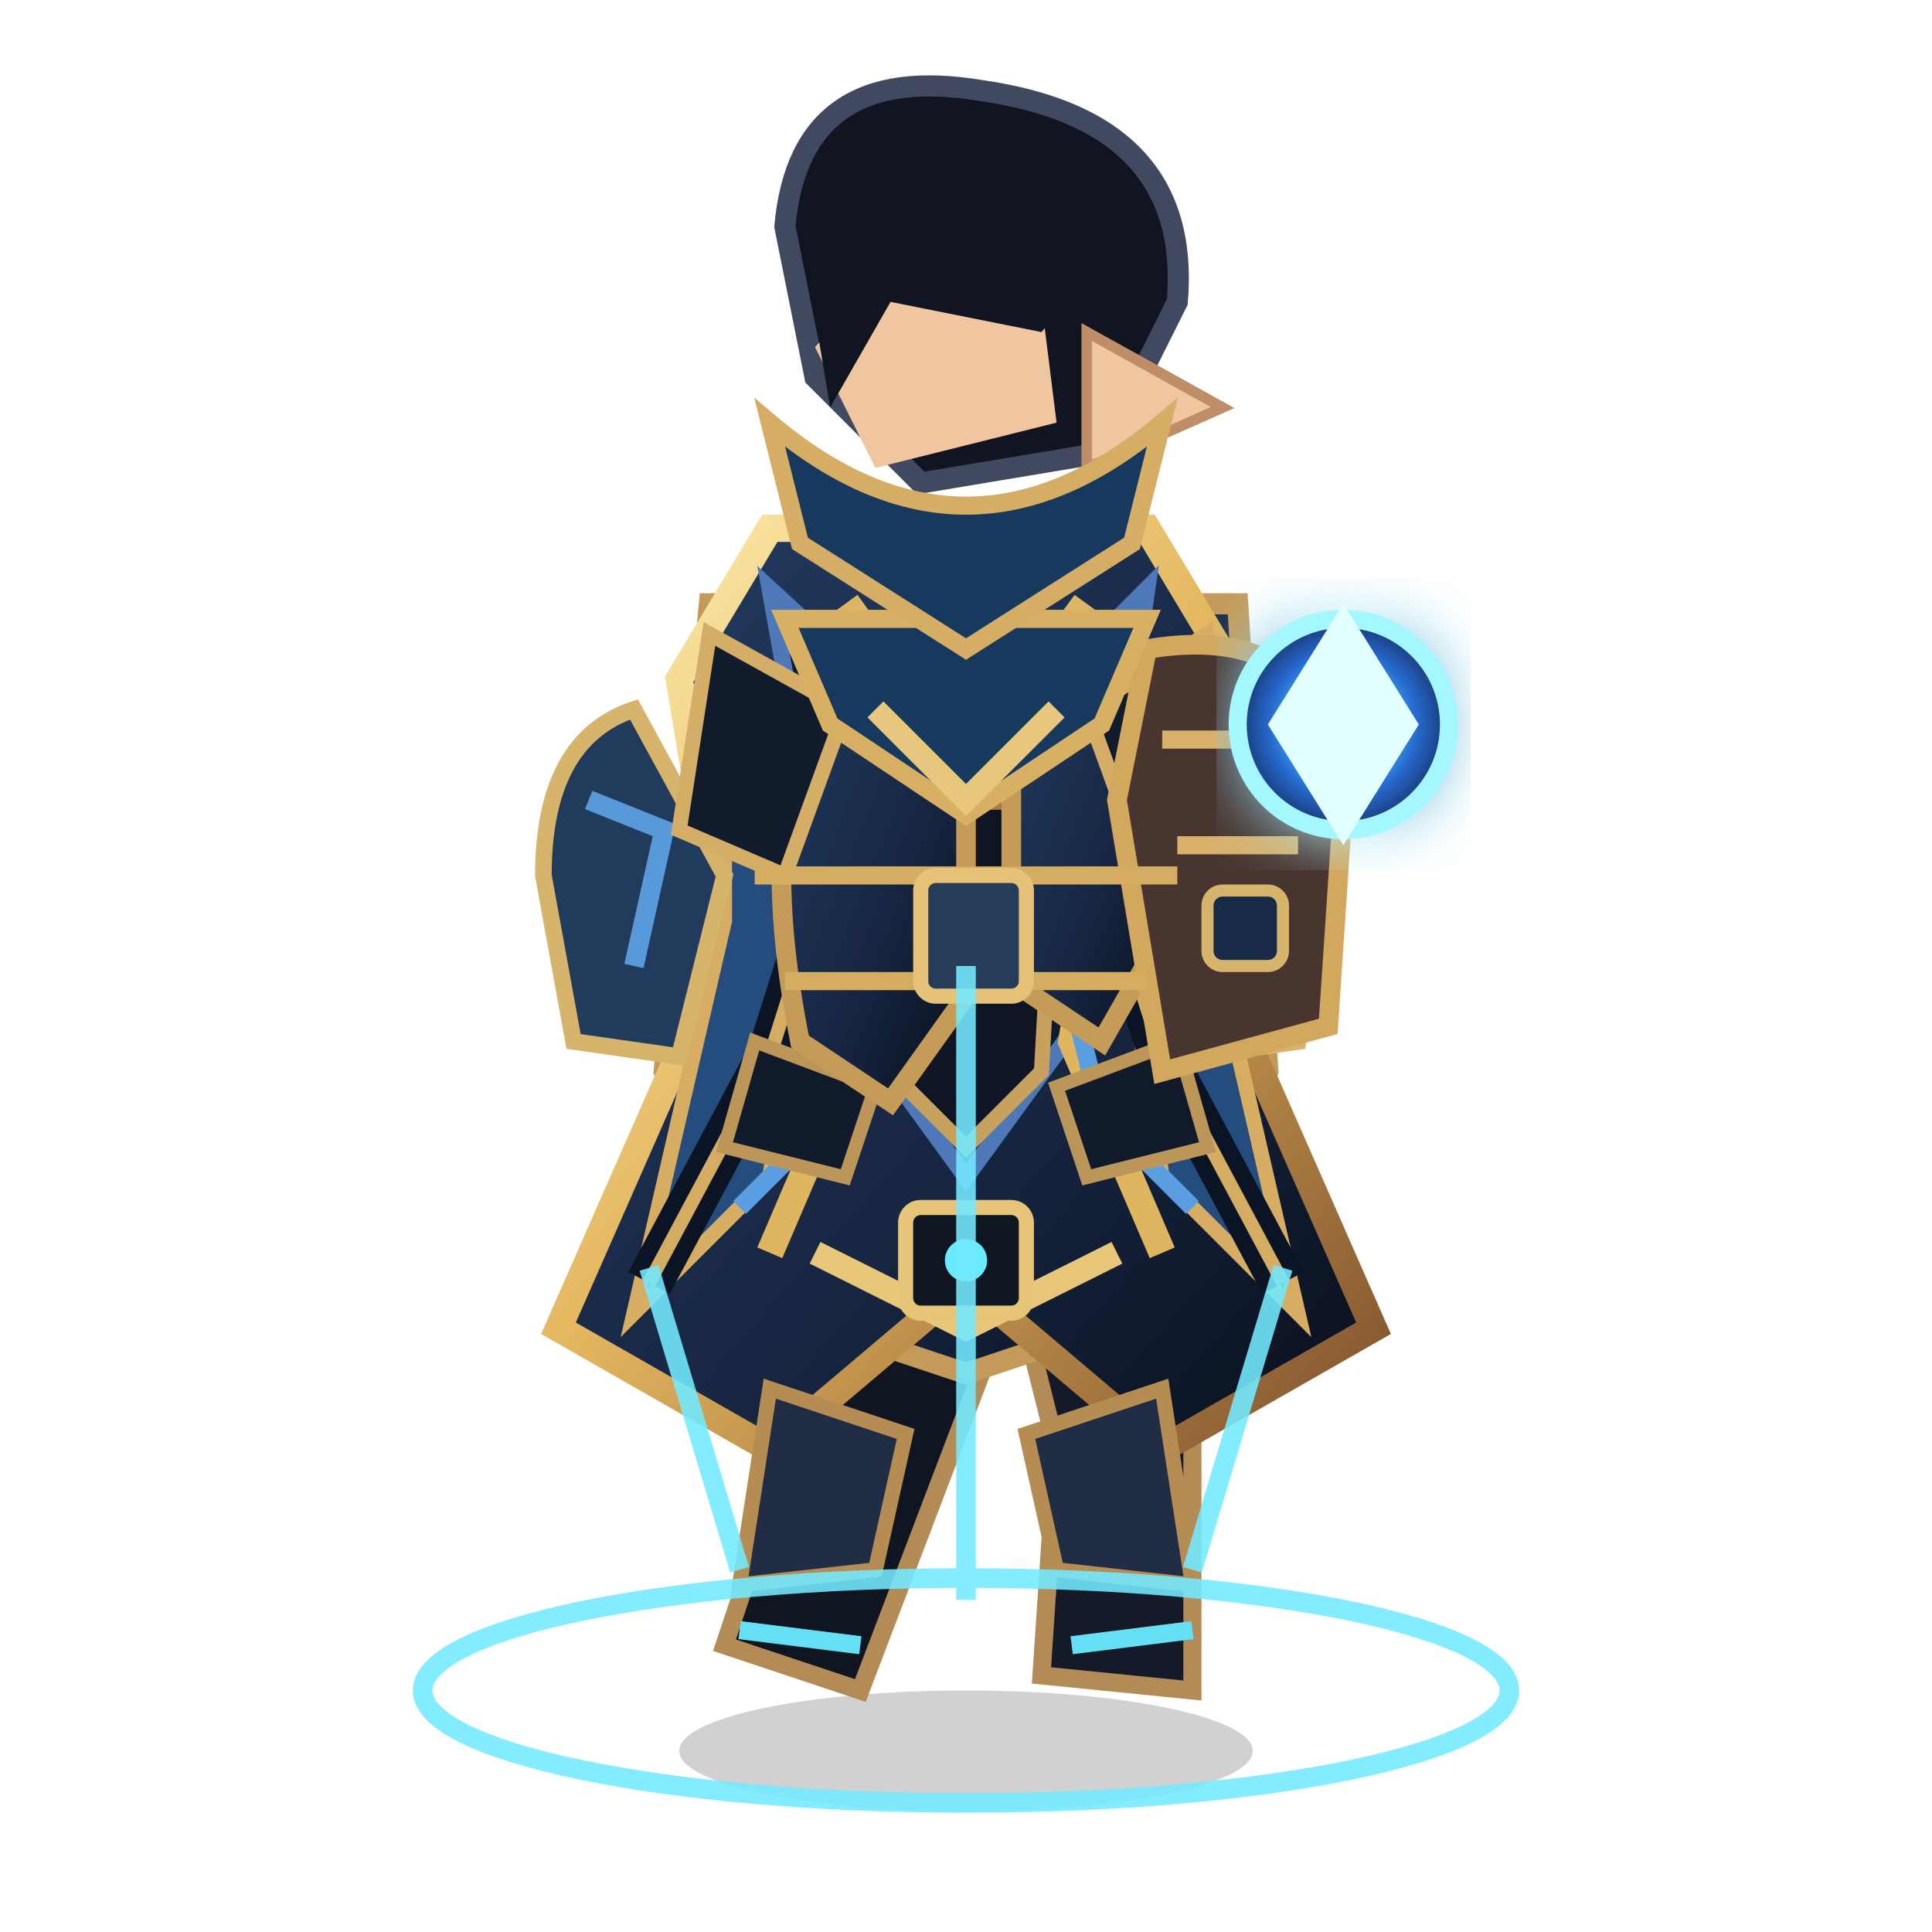
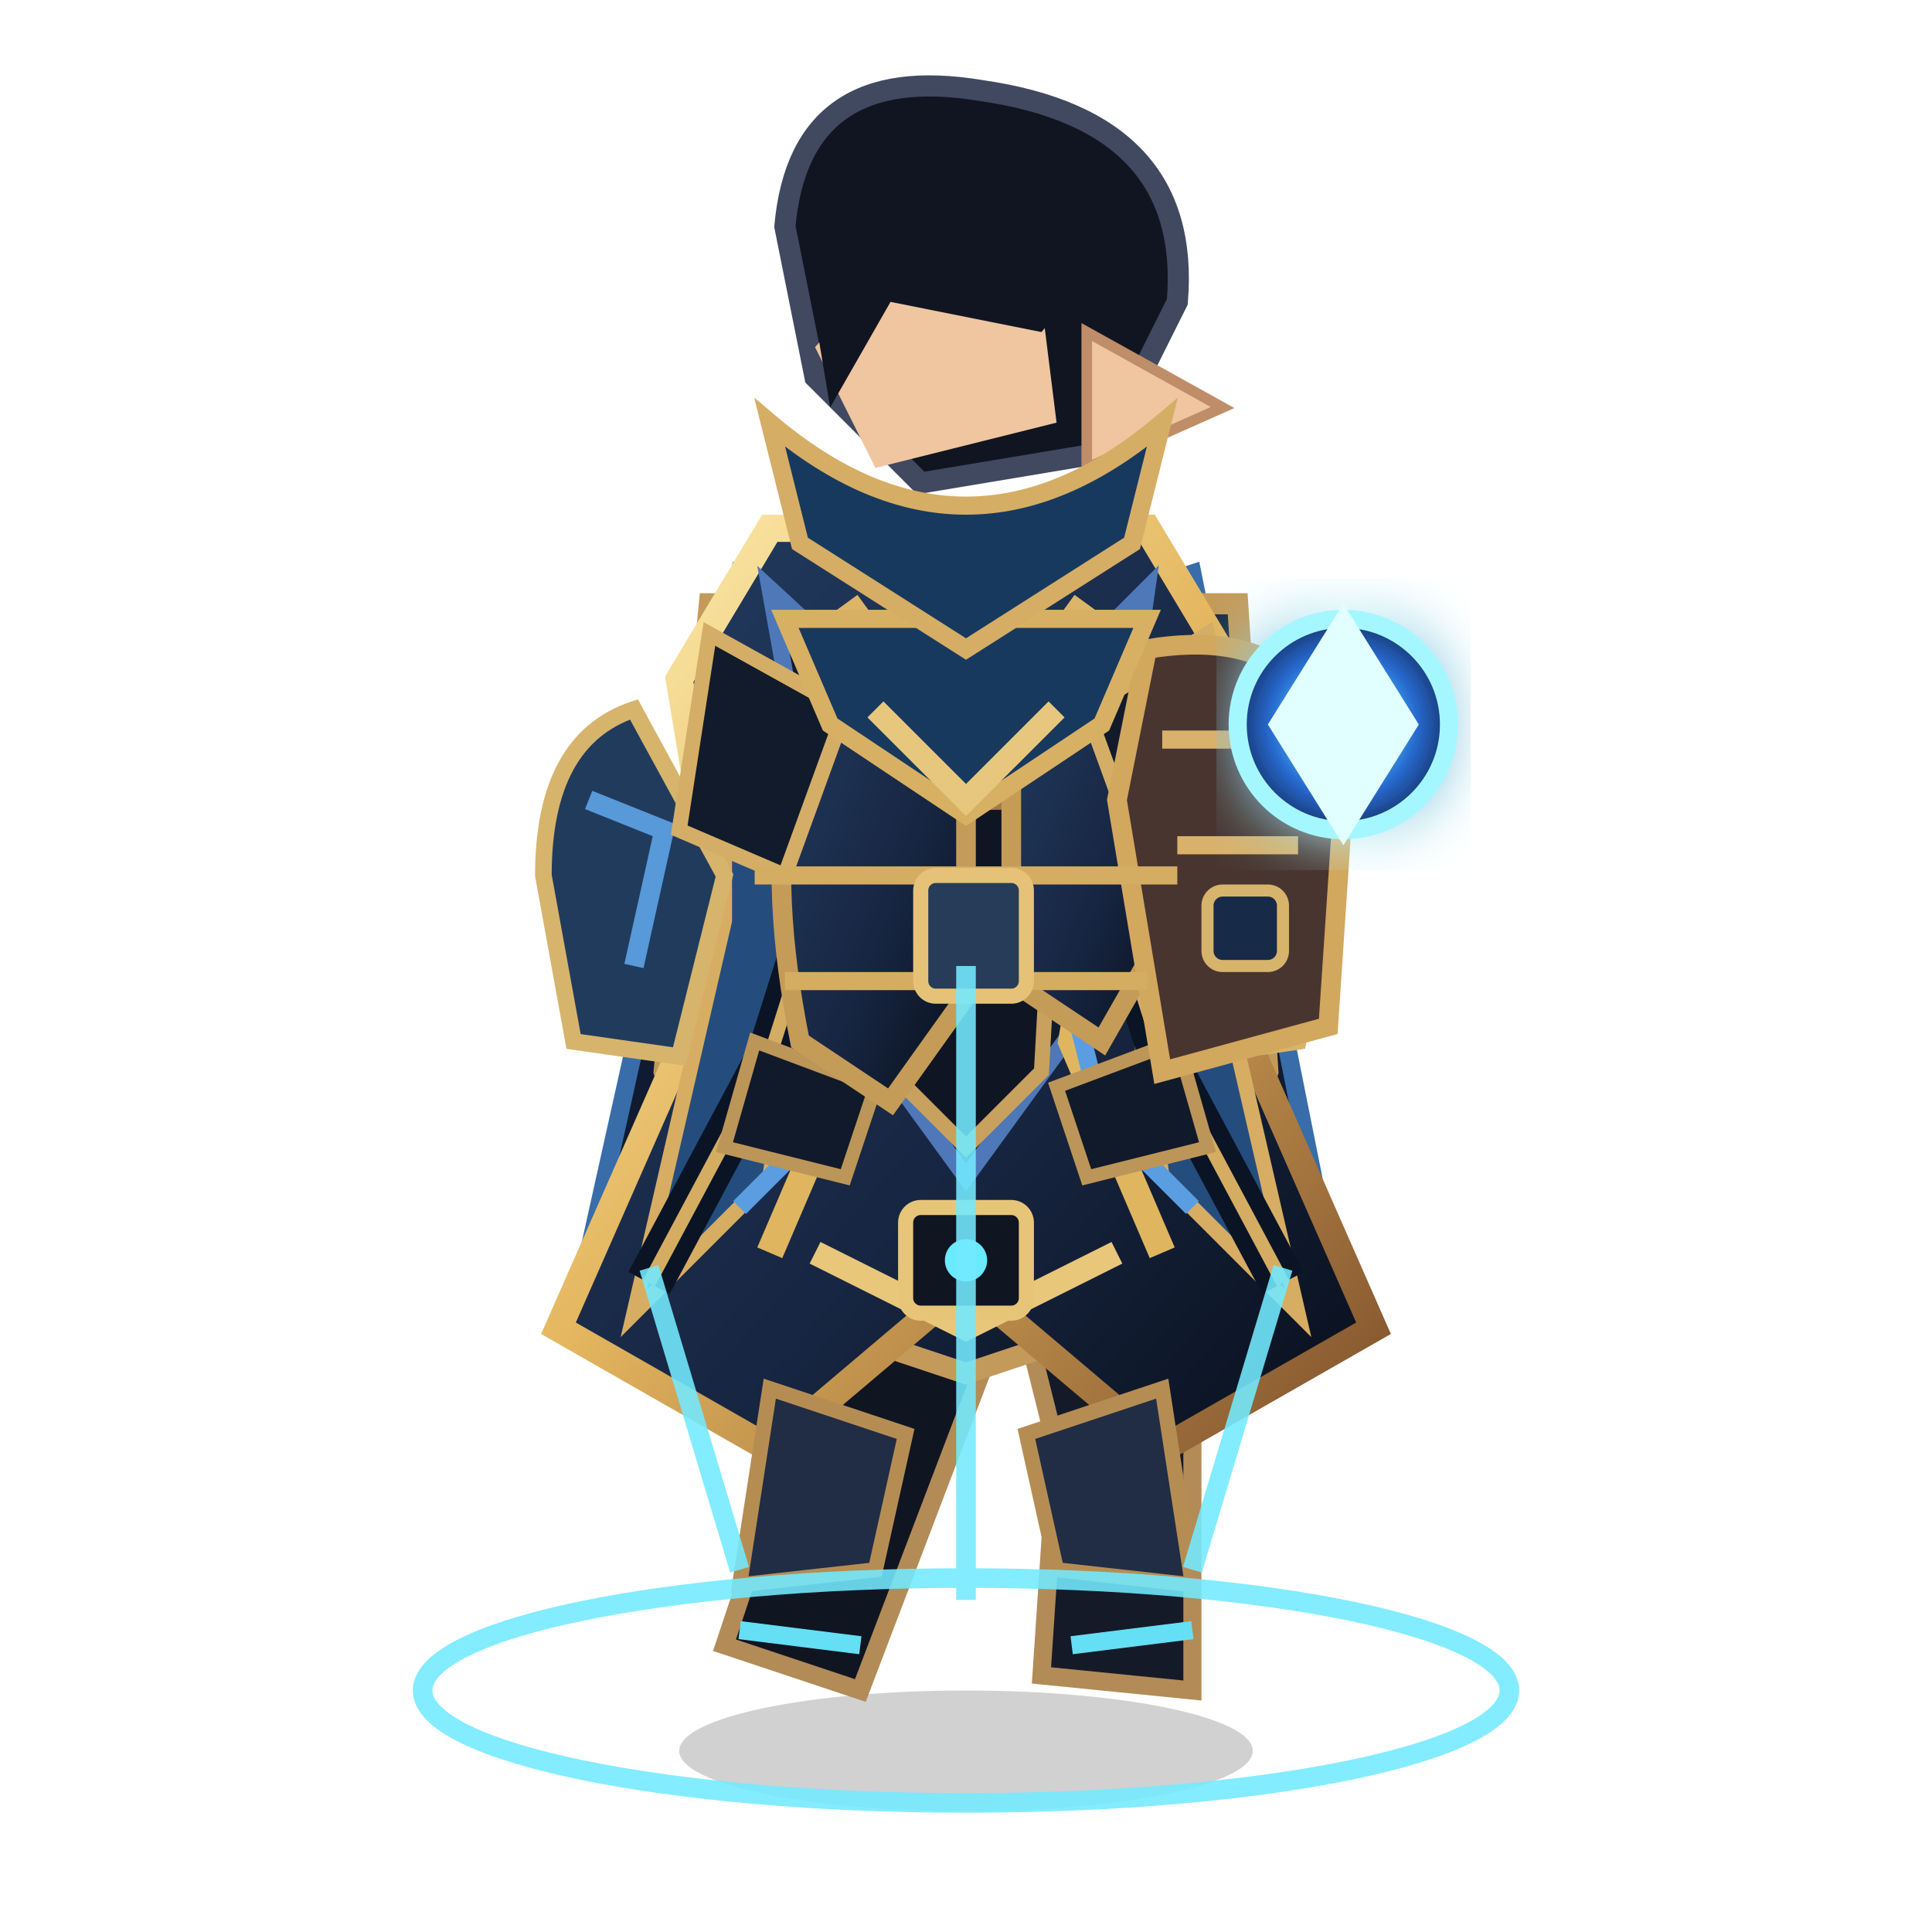
<svg xmlns="http://www.w3.org/2000/svg" width="128" height="128" viewBox="0 0 128 128" role="img" aria-label="Researcher left menuEnter frame 7">
  <defs>
    <linearGradient id="coat" x1="0" y1="0" x2="1" y2="1">
      <stop offset="0" stop-color="#223c61" />
      <stop offset=".58" stop-color="#172642" />
      <stop offset="1" stop-color="#090f1b" />
    </linearGradient>
    <linearGradient id="gold" x1="0" y1="0" x2="1" y2="1">
      <stop stop-color="#fff0b2" />
      <stop offset=".45" stop-color="#e4b65f" />
      <stop offset="1" stop-color="#80512c" />
    </linearGradient>
    <radialGradient id="orb">
      <stop stop-color="#f0ffff" />
      <stop offset=".25" stop-color="#55e9ff" />
      <stop offset=".7" stop-color="#2769cf" />
      <stop offset="1" stop-color="#18366e" />
    </radialGradient>
    <linearGradient id="skin" x1="0" y1="0" x2="1" y2="1">
      <stop stop-color="#ffe0bd" />
      <stop offset="1" stop-color="#efc6a0" />
    </linearGradient>
    <filter id="glow">
      <feGaussianBlur stdDeviation="2.1" result="b" />
      <feMerge>
        <feMergeNode in="b" />
        <feMergeNode in="SourceGraphic" />
      </feMerge>
    </filter>
  </defs>
  <ellipse cx="64" cy="116" rx="19" ry="4" fill="#000" opacity=".18" />
  <g opacity="1">
    <g transform="translate(0 0)">
+       <path d="M49 38 Q64 43 79 38 L88 83 Q79 89.586 74 92 L64 84 L54 92 Q43 92.414 39 83 Z" fill="#101b31" stroke="#386da9" stroke-width="1.2" />
+       <path d="M44 81 L54 87 L64 80 L74 87 L84 81" fill="none" stroke="#b58a4d" stroke-width="1" />
      <path d="M55 74 L53 94 L48 109 L57 112 L65 91 L66 75 Z" fill="#101522" stroke="#b28b56" stroke-width="1.2" />
      <path d="M65 76 L70 96 L69 111 L79 112 L79 94 L74 74 Z" fill="#151a28" stroke="#b28b56" stroke-width="1.2" />
      <path d="M47 40 L82 40 L84 71 L79 86 L64 91 L49 86 L44 71 Z" fill="url(#coat)" stroke="#c49a5a" stroke-width="1.4" />
      <path d="M51 35 L76 35 L82 45 L80 63 L91 88 L77 96 L64 85 L51 96 L37 88 L48 63 L45 45 Z" fill="url(#coat)" stroke="url(#gold)" stroke-width="1.8" />
      <path d="M51 39 L64 51 L76 39 L72 67 L64 78 L56 67 Z" fill="#101b2d" stroke="#4e78b8" stroke-width="1.1" />
      <path d="M48 49 L55 52 L51 78 L42 87 L48 61 Z M78 49 L73 52 L77 78 L86 87 L80 61 Z" fill="#244d7d" stroke="#d6ad63" stroke-width="1" />
      <path d="M56 40 L64 51 L72 40" fill="none" stroke="#dcb566" stroke-width="2" />
      <path d="M58 53 L70 53 L69 71 L64 76 L59 71 Z" fill="#101523" stroke="#c8a15e" stroke-width="1" />
      <path d="M53 46 L57 69 L51 83 M75 46 L71 69 L77 83" fill="none" stroke="#dfb65f" stroke-width="1.8" />
      <path d="M47 53 L81 53" stroke="#a47b47" stroke-width="1.3" />
      <path d="M47 44 L57 51 L51 70 L43 85 M81 44 L71 51 L77 70 L85 85" fill="none" stroke="#0a1425" stroke-width="3.1" />
      <path d="M47 44 L57 51 L51 70 L43 85 M81 44 L71 51 L77 70 L85 85" fill="none" stroke="#d4ad63" stroke-width=".9" />
      <path d="M54 54 L59 58 L55 74 L49 80 M74 54 L69 58 L73 74 L79 80" fill="none" stroke="#5b9de1" stroke-width="1.2" />
      <path d="M54 83 L64 88 L74 83" fill="none" stroke="#e8c77b" stroke-width="1.6" />
      <rect x="60" y="80" width="8" height="7" rx="1" fill="#101522" stroke="#e7c578" stroke-width="1" />
      <circle cx="64" cy="83.5" r="1.4" fill="#69eaff" />
      <path d="M42 47 Q36 49 36 58 L38 69 L45 70 L48 58 Z" fill="#213b5d" stroke="#d7b46c" stroke-width="1.1" />
      <path d="M39 53 L44 55 L42 64" fill="none" stroke="#5799d9" stroke-width="1.3" />
      <path d="M81 47 Q88 49 88 58 L86 69 L79 70 L76 58 Z" fill="#172944" stroke="#d7b46c" stroke-width="1.1" />
      <path d="M80 54 L85 56 L83 64" fill="none" stroke="#5799d9" stroke-width="1.3" />
      <path d="M50 69 L58 72 L56 78 L48 76 Z M70 72 L78 69 L80 76 L72 78 Z" fill="#111a2a" stroke="#bc9558" stroke-width=".9" />
      <path d="M51 92 L60 95 L58 104 L49 105 Z M68 95 L77 92 L79 105 L70 104 Z" fill="#202d44" stroke="#b58d53" stroke-width="1" />
      <path d="M49 108 L57 109 M71 109 L79 108" stroke="#64dff4" stroke-width="1.2" />
      <g transform="rotate(0 64 48)">
        <path d="M58 42 Q49 49 53 69 L59 73 L64 66 L64 49 Z" fill="url(#coat)" stroke="#c59b58" stroke-width="1.3" />
        <path d="M70 43 Q80 48 77 62 L73 69 L67 65 L67 50 Z" fill="url(#coat)" stroke="#c59b58" stroke-width="1.3" />
      </g>
      <path d="M47 42 L56 47 L52 58 L45 55 Z M80 42 L72 47 L76 58 L83 55 Z" fill="#121b2b" stroke="#d4ae66" stroke-width="1" />
      <path d="M76 43 Q88 41 89 53 L88 68 L77 71 L74 53 Z" fill="#49352f" stroke="#d2a75e" stroke-width="1.3" />
      <path d="M77 49 L87 49 M78 56 L86 56" stroke="#d9b16a" stroke-width="1.2" />
      <rect x="80" y="59" width="5" height="5" rx="1" fill="#172b48" stroke="#d7b46c" stroke-width=".8" />
      <path d="M52 41 L76 41 L73 48 L64 54 L55 48 Z" fill="#17395e" stroke="#d8b064" stroke-width="1.2" />
      <path d="M58 47 L64 53 L70 47" fill="none" stroke="#e6c77d" stroke-width="1.5" />
      <path d="M50 58 L78 58 M52 65 L76 65" stroke="#d4ad63" stroke-width="1.2" />
      <rect x="61" y="58" width="7" height="8" rx="1" fill="#273c58" stroke="#e5c277" stroke-width="1" />
      <path d="M52 15 Q53 4 65 6 Q79 8 78 20 L73 30 L61 32 L54 25 Z" fill="#111521" stroke="#414960" stroke-width="1.4" />
      <path d="M72 22 L81 27 L72 31 Z" fill="#efc6a0" stroke="#c08d69" stroke-width=".7" />
      <path d="M54 23 Q60 16 69 20 L70 28 L58 31 Z" fill="#efc6a0" />
      <path d="M53 15 Q63 5 74 16 L69 22 L59 20 L55 27 Z" fill="#111521" />
      <path d="M51 28 Q64 39 77 28 L75 36 L64 43 L53 36 Z" fill="#17395e" stroke="#d6ad65" stroke-width="1.2" />
      <g filter="url(#glow)">
        <circle cx="89" cy="48" r="7" fill="url(#orb)" stroke="#a5f7ff" stroke-width="1.2" />
        <path d="M84 48 L89 40 L94 48 L89 56 Z" fill="#e2ffff" />
      </g>
    </g>
    <g fill="none" stroke="#72eaff" stroke-width="1.3" opacity="0.88">
      <ellipse cx="64" cy="112" rx="36" ry="7.45" />
      <path d="M64 106 L64 64 M49 104 L43 84 M79 104 L85 84" />
    </g>
  </g>
</svg>
